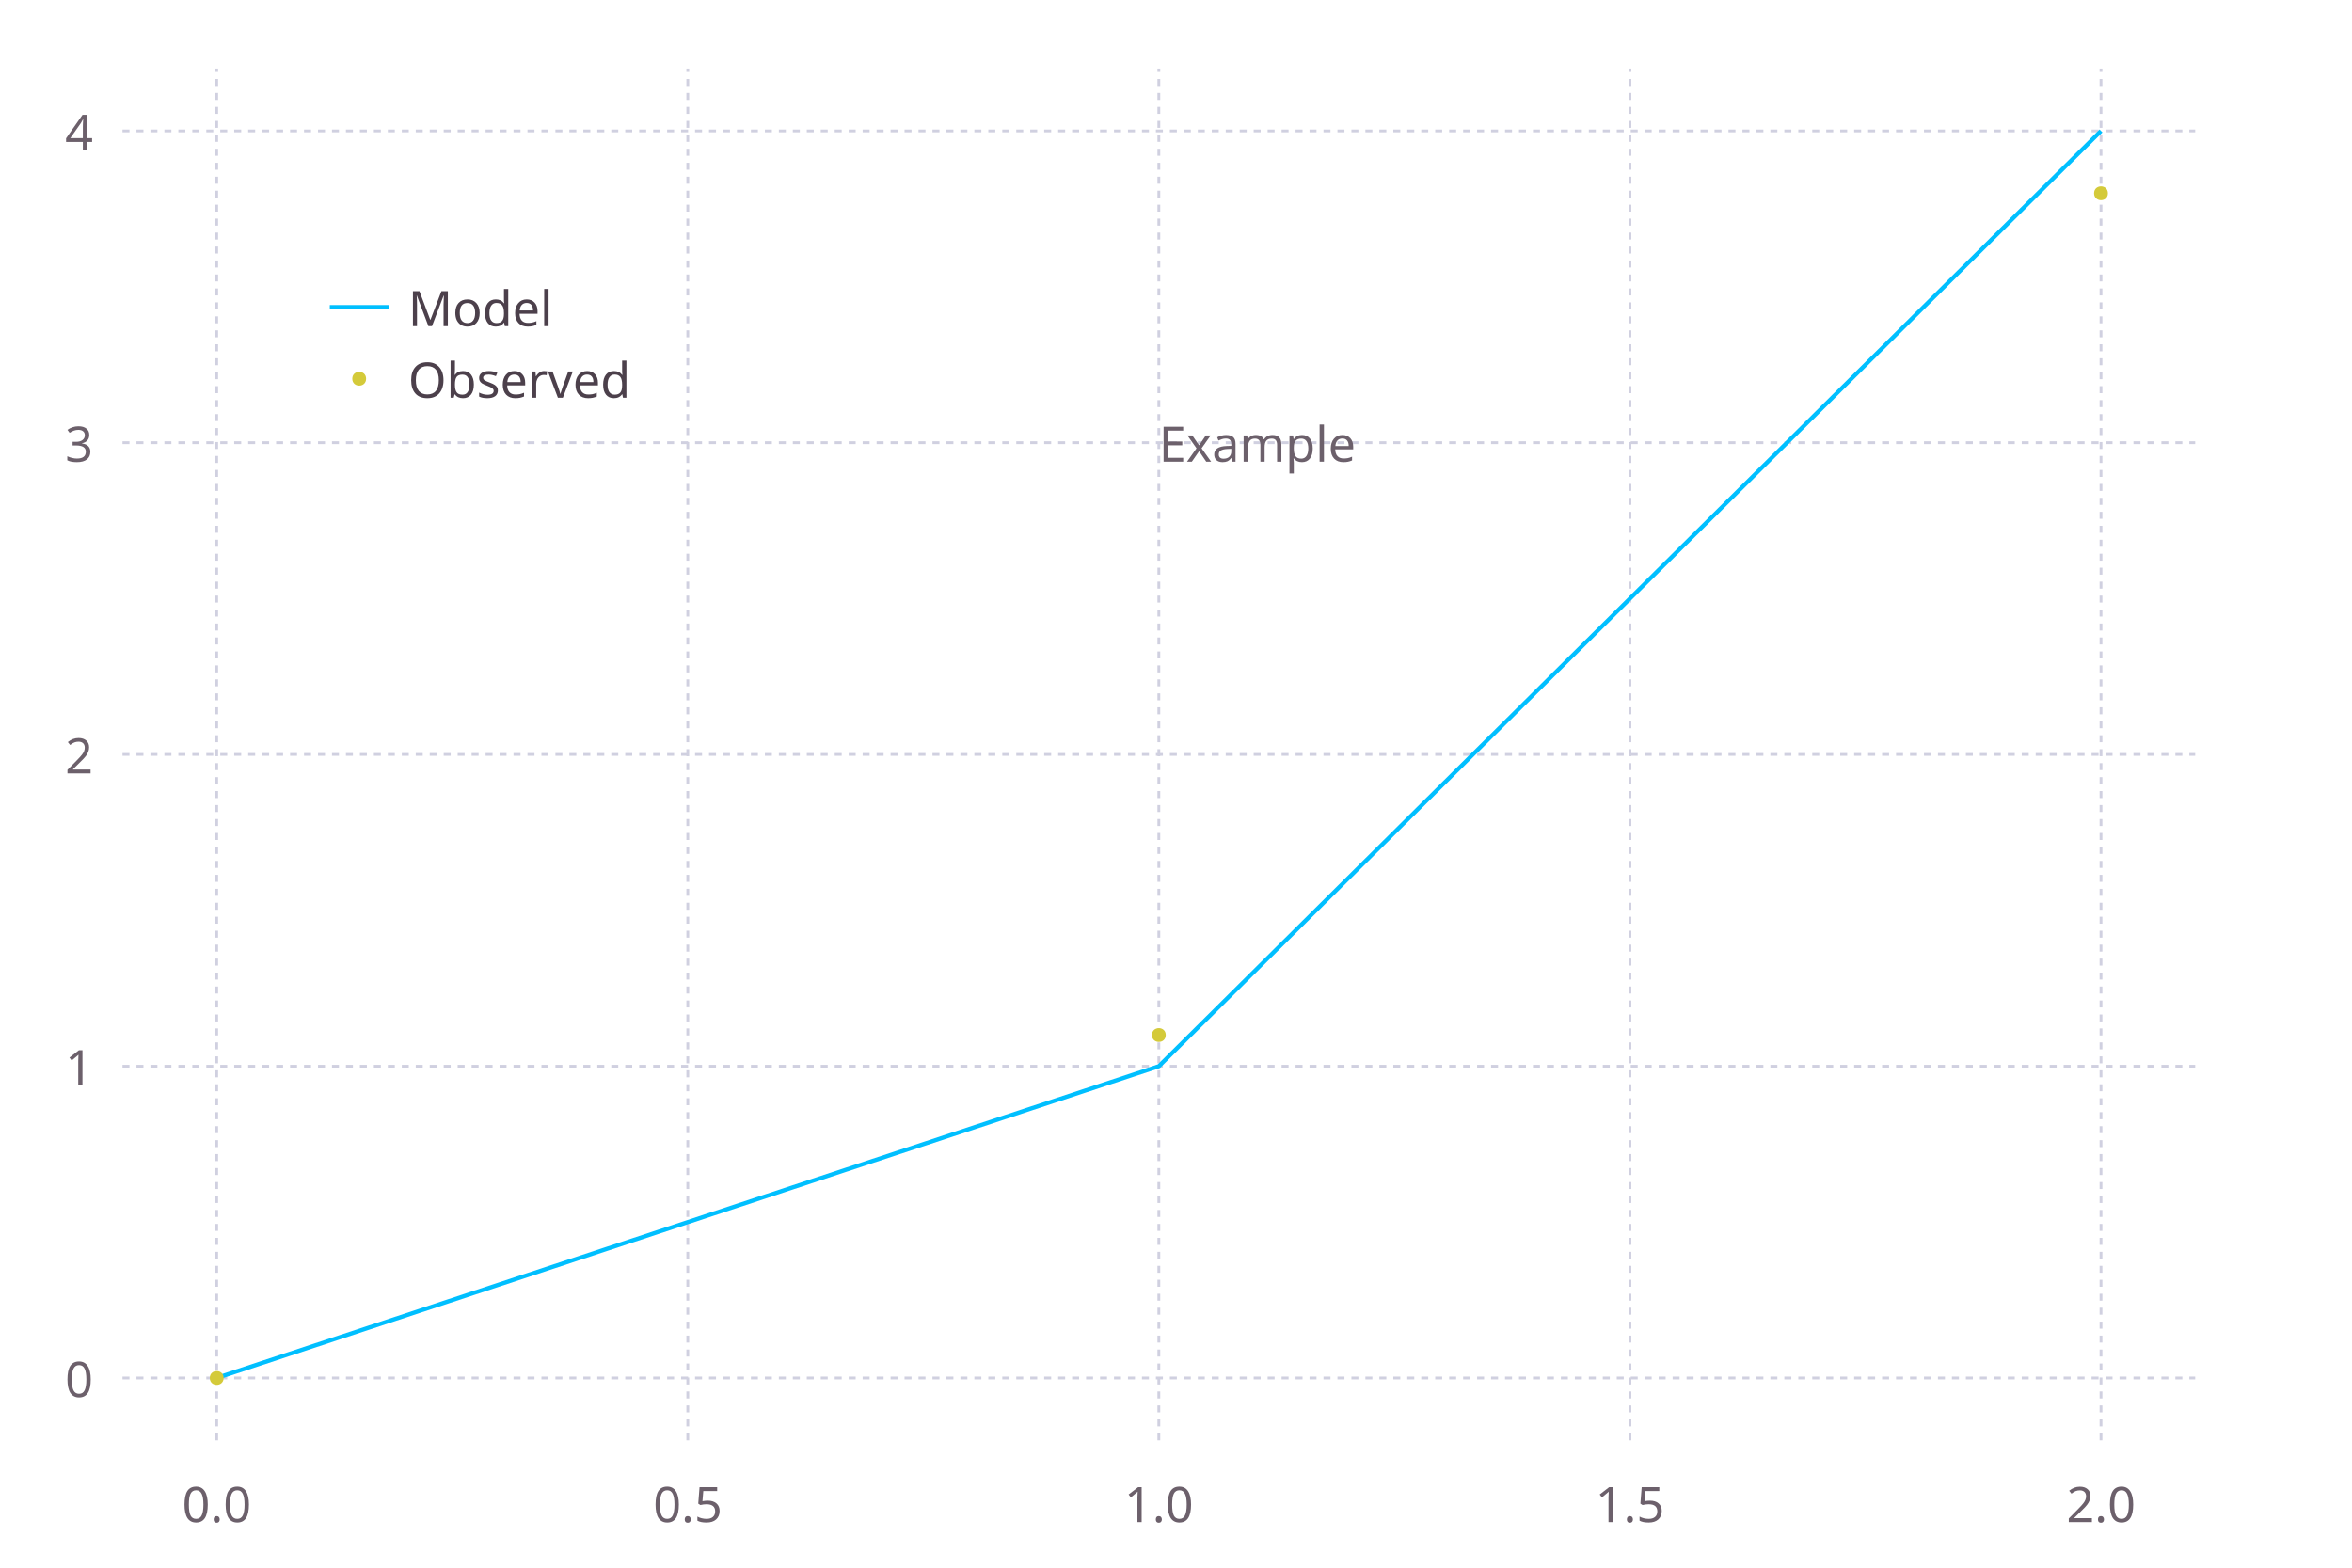
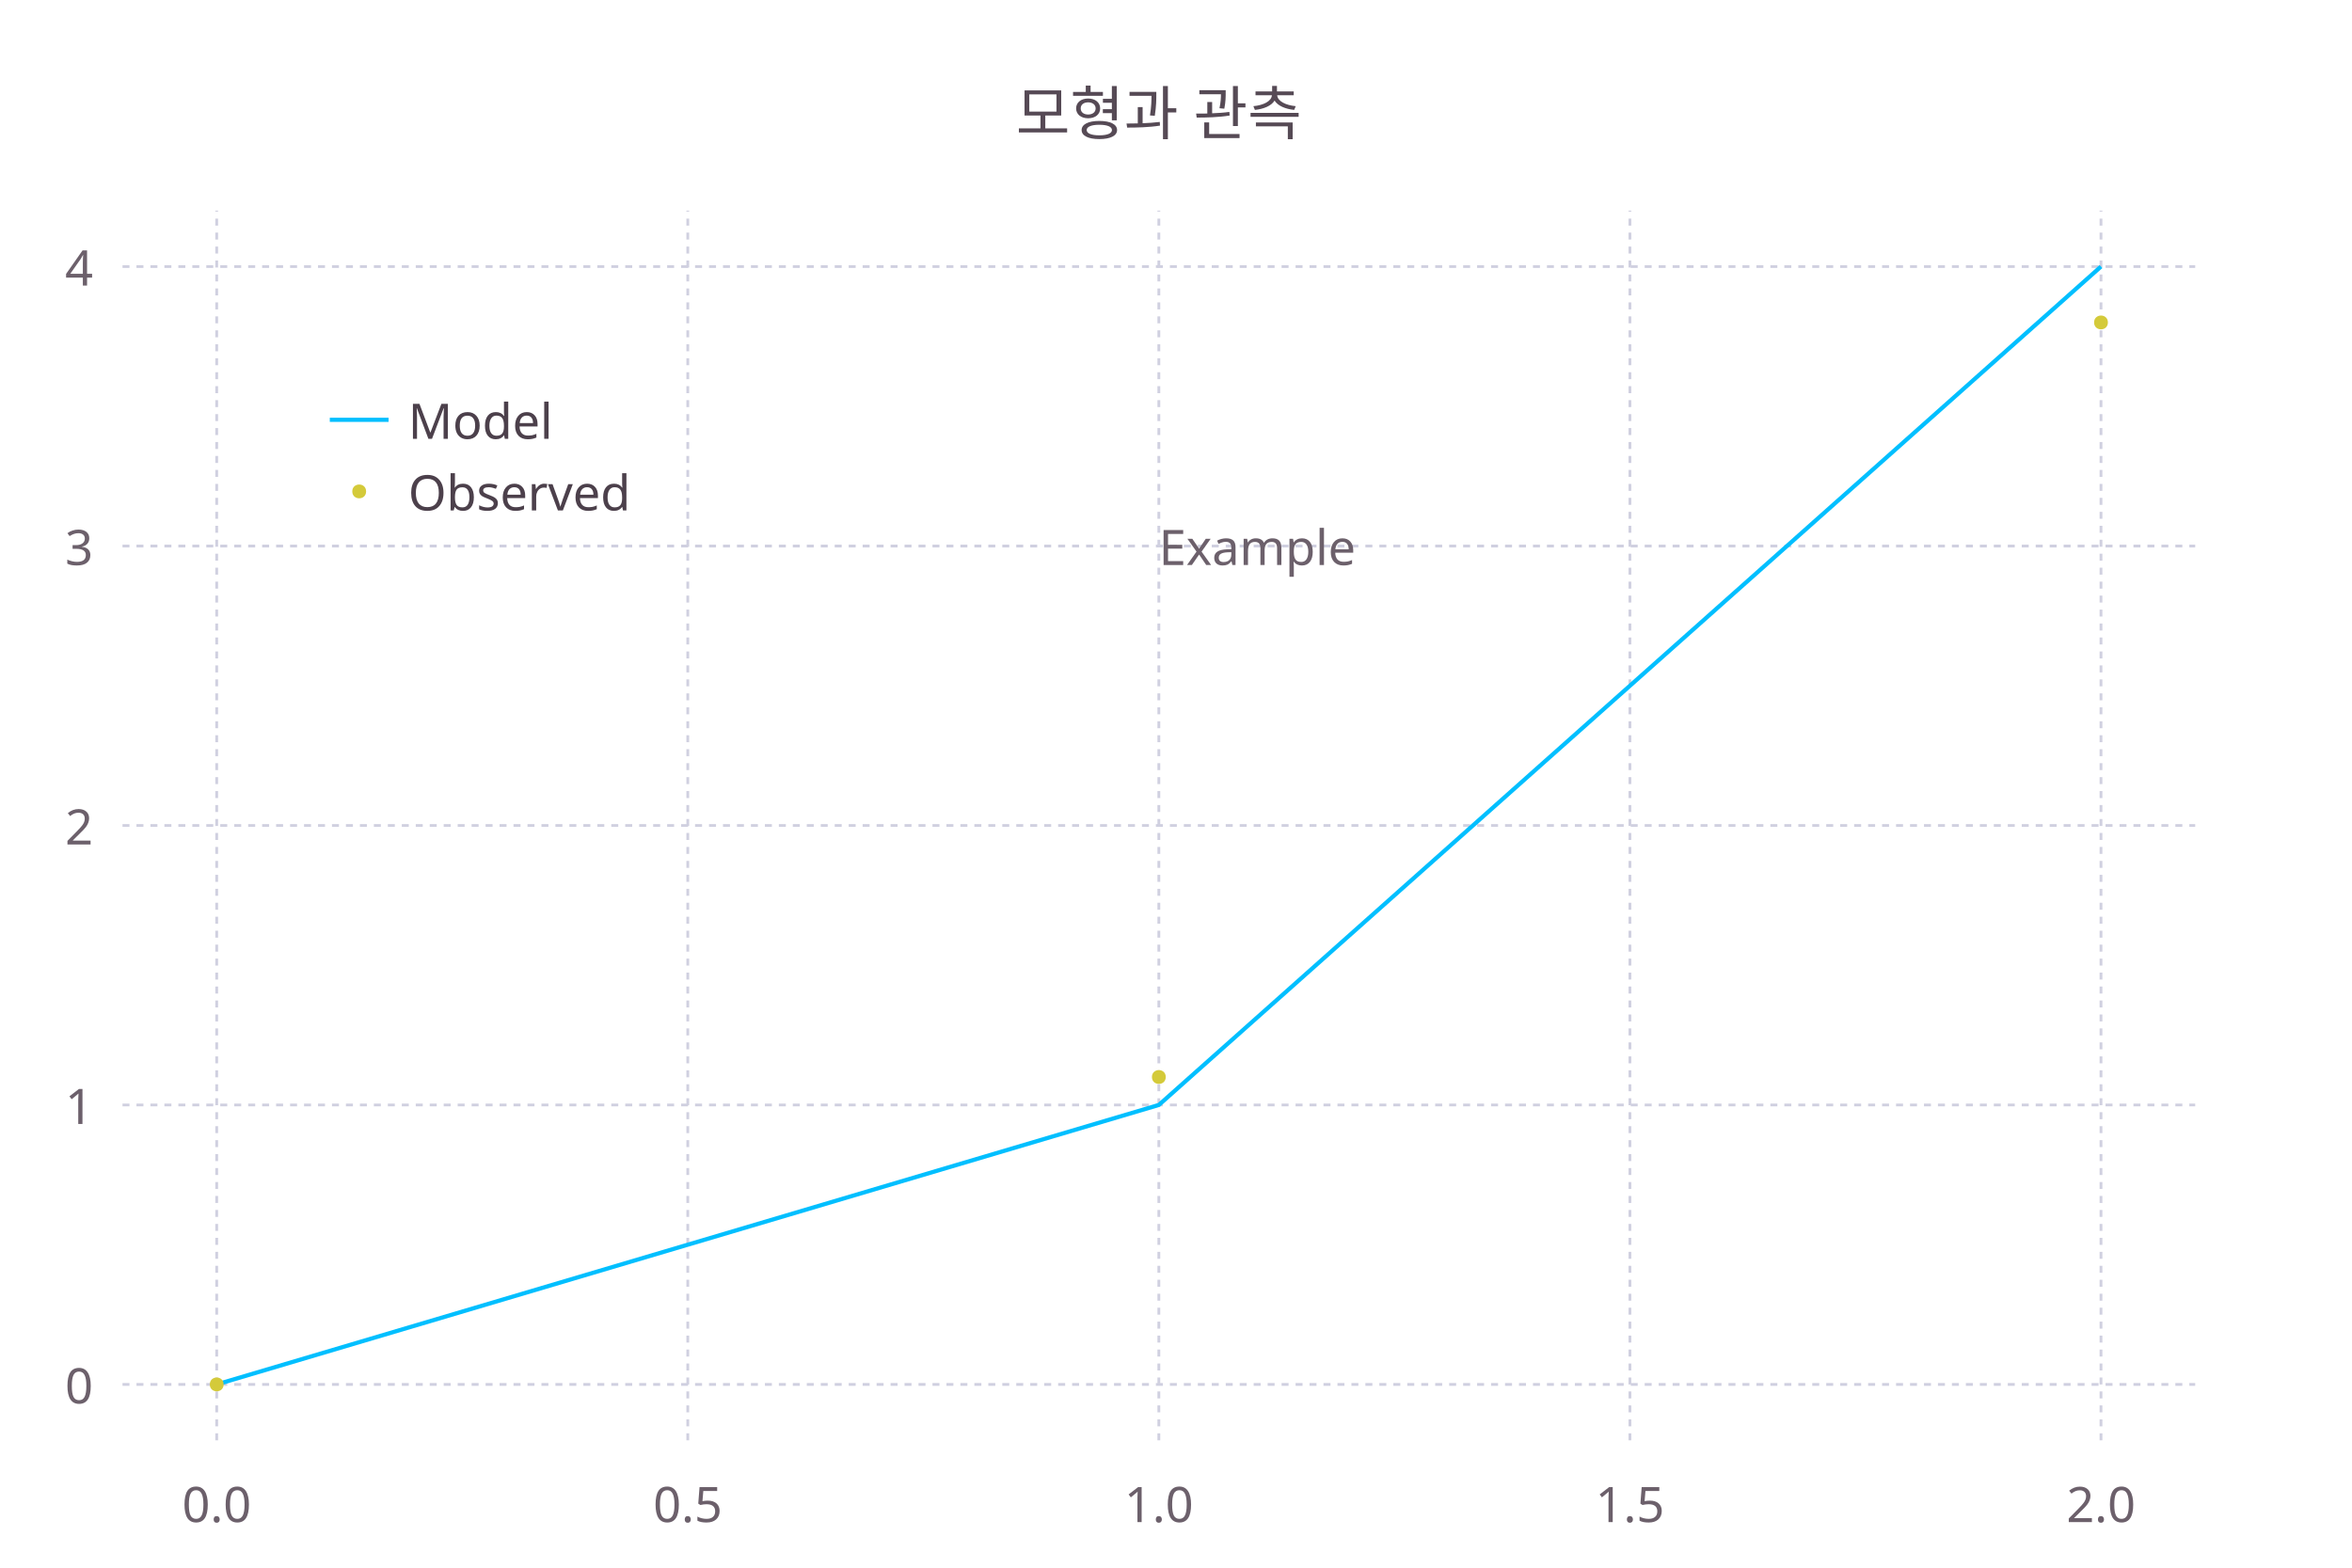
<svg xmlns="http://www.w3.org/2000/svg" xmlns:xlink="http://www.w3.org/1999/xlink" width="480" height="320" viewBox="0 0 480 320">
  <defs>
    <g>
-       <g id="glyph-0-0-ec3a4f4d">
+       <g id="glyph-0-0-c5d36ac5">
        <path d="M 5.234 -3.578 C 5.234 -2.336 5.035 -1.414 4.641 -0.812 C 4.242 -0.207 3.648 0.094 2.859 0.094 C 2.078 0.094 1.484 -0.211 1.078 -0.828 C 0.68 -1.453 0.484 -2.367 0.484 -3.578 C 0.484 -4.816 0.676 -5.738 1.062 -6.344 C 1.445 -6.945 2.047 -7.25 2.859 -7.25 C 3.629 -7.25 4.219 -6.938 4.625 -6.312 C 5.031 -5.688 5.234 -4.773 5.234 -3.578 Z M 1.375 -3.578 C 1.375 -2.547 1.488 -1.801 1.719 -1.344 C 1.957 -0.883 2.336 -0.656 2.859 -0.656 C 3.379 -0.656 3.754 -0.891 3.984 -1.359 C 4.223 -1.828 4.344 -2.566 4.344 -3.578 C 4.344 -4.578 4.223 -5.312 3.984 -5.781 C 3.754 -6.258 3.379 -6.5 2.859 -6.5 C 2.336 -6.5 1.957 -6.266 1.719 -5.797 C 1.488 -5.336 1.375 -4.598 1.375 -3.578 Z M 1.375 -3.578 " />
      </g>
-       <g id="glyph-0-1-ec3a4f4d">
+       <g id="glyph-0-1-c5d36ac5">
        <path d="M 0.719 -0.547 C 0.719 -0.754 0.77 -0.914 0.875 -1.031 C 0.977 -1.156 1.129 -1.219 1.328 -1.219 C 1.523 -1.219 1.676 -1.156 1.781 -1.031 C 1.895 -0.914 1.953 -0.754 1.953 -0.547 C 1.953 -0.328 1.895 -0.156 1.781 -0.031 C 1.676 0.082 1.523 0.141 1.328 0.141 C 1.141 0.141 0.988 0.082 0.875 -0.031 C 0.77 -0.156 0.719 -0.328 0.719 -0.547 Z M 0.719 -0.547 " />
      </g>
-       <g id="glyph-0-2-ec3a4f4d">
+       <g id="glyph-0-2-c5d36ac5">
        <path d="M 2.75 -4.375 C 3.5 -4.375 4.086 -4.188 4.516 -3.812 C 4.941 -3.438 5.156 -2.926 5.156 -2.281 C 5.156 -1.539 4.914 -0.957 4.438 -0.531 C 3.969 -0.113 3.316 0.094 2.484 0.094 C 1.68 0.094 1.062 -0.031 0.625 -0.281 L 0.625 -1.125 C 0.863 -0.977 1.148 -0.863 1.484 -0.781 C 1.828 -0.695 2.16 -0.656 2.484 -0.656 C 3.047 -0.656 3.477 -0.785 3.781 -1.047 C 4.094 -1.316 4.25 -1.695 4.25 -2.188 C 4.25 -3.156 3.656 -3.641 2.469 -3.641 C 2.082 -3.641 1.672 -3.586 1.234 -3.484 L 0.797 -3.766 L 1.062 -7.141 L 4.656 -7.141 L 4.656 -6.344 L 1.828 -6.344 L 1.656 -4.266 C 2.031 -4.336 2.395 -4.375 2.75 -4.375 Z M 2.75 -4.375 " />
      </g>
-       <g id="glyph-0-3-ec3a4f4d">
+       <g id="glyph-0-3-c5d36ac5">
        <path d="M 3.547 0 L 2.688 0 L 2.688 -4.984 C 2.688 -5.43 2.703 -5.844 2.734 -6.219 C 2.641 -6.125 2.539 -6.035 2.438 -5.953 C 2.102 -5.672 1.738 -5.367 1.344 -5.047 L 0.891 -5.641 L 2.828 -7.141 L 3.547 -7.141 Z M 3.547 0 " />
      </g>
-       <g id="glyph-0-4-ec3a4f4d">
+       <g id="glyph-0-4-c5d36ac5">
        <path d="M 5.203 0 L 0.484 0 L 0.484 -0.734 L 2.344 -2.625 C 2.906 -3.195 3.273 -3.602 3.453 -3.844 C 3.641 -4.082 3.781 -4.316 3.875 -4.547 C 3.969 -4.773 4.016 -5.02 4.016 -5.281 C 4.016 -5.664 3.898 -5.961 3.672 -6.172 C 3.441 -6.379 3.133 -6.484 2.75 -6.484 C 2.457 -6.484 2.18 -6.438 1.922 -6.344 C 1.66 -6.25 1.363 -6.07 1.031 -5.812 L 0.562 -6.406 C 1.227 -6.957 1.957 -7.234 2.75 -7.234 C 3.414 -7.234 3.941 -7.062 4.328 -6.719 C 4.711 -6.383 4.906 -5.926 4.906 -5.344 C 4.906 -5.031 4.848 -4.727 4.734 -4.438 C 4.629 -4.145 4.461 -3.848 4.234 -3.547 C 4.004 -3.242 3.617 -2.832 3.078 -2.312 L 1.594 -0.844 L 1.594 -0.797 L 5.203 -0.797 Z M 5.203 0 " />
      </g>
-       <g id="glyph-0-5-ec3a4f4d">
+       <g id="glyph-0-5-c5d36ac5">
        <path d="M 4.938 -5.469 C 4.938 -5.008 4.805 -4.633 4.547 -4.344 C 4.297 -4.051 3.93 -3.859 3.453 -3.766 L 3.453 -3.719 C 4.023 -3.645 4.453 -3.461 4.734 -3.172 C 5.016 -2.879 5.156 -2.5 5.156 -2.031 C 5.156 -1.352 4.914 -0.828 4.438 -0.453 C 3.969 -0.086 3.289 0.094 2.406 0.094 C 2.031 0.094 1.68 0.066 1.359 0.016 C 1.047 -0.035 0.742 -0.133 0.453 -0.281 L 0.453 -1.109 C 0.754 -0.961 1.078 -0.848 1.422 -0.766 C 1.766 -0.68 2.098 -0.641 2.422 -0.641 C 3.629 -0.641 4.234 -1.109 4.234 -2.047 C 4.234 -2.891 3.566 -3.312 2.234 -3.312 L 1.531 -3.312 L 1.531 -4.062 L 2.234 -4.062 C 2.797 -4.062 3.234 -4.18 3.547 -4.422 C 3.867 -4.66 4.031 -4.988 4.031 -5.406 C 4.031 -5.75 3.914 -6.016 3.688 -6.203 C 3.457 -6.398 3.141 -6.5 2.734 -6.5 C 2.41 -6.5 2.113 -6.453 1.844 -6.359 C 1.582 -6.273 1.273 -6.125 0.922 -5.906 L 0.484 -6.5 C 0.773 -6.727 1.113 -6.906 1.5 -7.031 C 1.883 -7.164 2.289 -7.234 2.719 -7.234 C 3.414 -7.234 3.957 -7.078 4.344 -6.766 C 4.738 -6.453 4.938 -6.02 4.938 -5.469 Z M 4.938 -5.469 " />
      </g>
-       <g id="glyph-0-6-ec3a4f4d">
+       <g id="glyph-0-6-c5d36ac5">
        <path d="M 5.516 -1.625 L 4.484 -1.625 L 4.484 0 L 3.625 0 L 3.625 -1.625 L 0.203 -1.625 L 0.203 -2.375 L 3.562 -7.172 L 4.484 -7.172 L 4.484 -2.406 L 5.516 -2.406 Z M 3.625 -2.406 L 3.625 -4.656 C 3.625 -5.102 3.645 -5.629 3.688 -6.234 L 3.641 -6.234 C 3.598 -6.148 3.531 -6.023 3.438 -5.859 C 3.352 -5.691 3.273 -5.555 3.203 -5.453 L 1.062 -2.406 Z M 3.625 -2.406 " />
      </g>
-       <g id="glyph-0-7-ec3a4f4d">
+       <g id="glyph-0-7-c5d36ac5">
        <path d="M 4.125 0 L 1.766 -6.266 L 1.734 -6.266 C 1.773 -5.742 1.797 -5.098 1.797 -4.328 L 1.797 0 L 0.969 0 L 0.969 -7.141 L 2.297 -7.141 L 4.5 -1.297 L 4.547 -1.297 L 6.781 -7.141 L 8.094 -7.141 L 8.094 0 L 7.219 0 L 7.219 -4.391 C 7.219 -4.879 7.238 -5.5 7.281 -6.25 L 7.234 -6.25 L 4.859 0 Z M 4.125 0 " />
      </g>
-       <g id="glyph-0-8-ec3a4f4d">
+       <g id="glyph-0-8-c5d36ac5">
        <path d="M 5.516 -2.688 C 5.516 -1.812 5.289 -1.129 4.844 -0.641 C 4.406 -0.148 3.797 0.094 3.016 0.094 C 2.523 0.094 2.094 -0.016 1.719 -0.234 C 1.344 -0.461 1.051 -0.785 0.844 -1.203 C 0.645 -1.629 0.547 -2.125 0.547 -2.688 C 0.547 -3.562 0.766 -4.238 1.203 -4.719 C 1.641 -5.207 2.254 -5.453 3.047 -5.453 C 3.797 -5.453 4.395 -5.203 4.844 -4.703 C 5.289 -4.211 5.516 -3.539 5.516 -2.688 Z M 1.453 -2.688 C 1.453 -2.02 1.582 -1.508 1.844 -1.156 C 2.113 -0.801 2.508 -0.625 3.031 -0.625 C 3.539 -0.625 3.926 -0.801 4.188 -1.156 C 4.457 -1.508 4.594 -2.02 4.594 -2.688 C 4.594 -3.363 4.457 -3.867 4.188 -4.203 C 3.926 -4.547 3.535 -4.719 3.016 -4.719 C 1.973 -4.719 1.453 -4.039 1.453 -2.688 Z M 1.453 -2.688 " />
      </g>
-       <g id="glyph-0-9-ec3a4f4d">
+       <g id="glyph-0-9-c5d36ac5">
        <path d="M 2.75 0.094 C 2.051 0.094 1.508 -0.145 1.125 -0.625 C 0.738 -1.102 0.547 -1.785 0.547 -2.672 C 0.547 -3.547 0.738 -4.227 1.125 -4.719 C 1.508 -5.207 2.055 -5.453 2.766 -5.453 C 3.484 -5.453 4.035 -5.191 4.422 -4.672 L 4.484 -4.672 C 4.473 -4.734 4.457 -4.863 4.438 -5.062 C 4.426 -5.258 4.422 -5.391 4.422 -5.453 L 4.422 -7.594 L 5.297 -7.594 L 5.297 0 L 4.594 0 L 4.453 -0.719 L 4.422 -0.719 C 4.047 -0.176 3.488 0.094 2.75 0.094 Z M 2.891 -0.625 C 3.422 -0.625 3.805 -0.77 4.047 -1.062 C 4.297 -1.352 4.422 -1.832 4.422 -2.5 L 4.422 -2.656 C 4.422 -3.406 4.297 -3.938 4.047 -4.25 C 3.805 -4.57 3.414 -4.734 2.875 -4.734 C 2.426 -4.734 2.078 -4.551 1.828 -4.188 C 1.578 -3.832 1.453 -3.32 1.453 -2.656 C 1.453 -1.988 1.578 -1.484 1.828 -1.141 C 2.078 -0.797 2.43 -0.625 2.891 -0.625 Z M 2.891 -0.625 " />
      </g>
-       <g id="glyph-0-10-ec3a4f4d">
+       <g id="glyph-0-10-c5d36ac5">
        <path d="M 3.125 0.094 C 2.32 0.094 1.691 -0.145 1.234 -0.625 C 0.773 -1.113 0.547 -1.785 0.547 -2.641 C 0.547 -3.504 0.758 -4.188 1.188 -4.688 C 1.613 -5.195 2.191 -5.453 2.922 -5.453 C 3.598 -5.453 4.133 -5.234 4.531 -4.797 C 4.926 -4.367 5.125 -3.785 5.125 -3.047 L 5.125 -2.516 L 1.453 -2.516 C 1.473 -1.898 1.629 -1.438 1.922 -1.125 C 2.211 -0.812 2.629 -0.656 3.172 -0.656 C 3.453 -0.656 3.723 -0.676 3.984 -0.719 C 4.242 -0.77 4.547 -0.867 4.891 -1.016 L 4.891 -0.25 C 4.586 -0.125 4.305 -0.035 4.047 0.016 C 3.785 0.066 3.477 0.094 3.125 0.094 Z M 2.906 -4.734 C 2.488 -4.734 2.156 -4.598 1.906 -4.328 C 1.664 -4.066 1.523 -3.691 1.484 -3.203 L 4.203 -3.203 C 4.203 -3.703 4.086 -4.082 3.859 -4.344 C 3.641 -4.602 3.32 -4.734 2.906 -4.734 Z M 2.906 -4.734 " />
      </g>
-       <g id="glyph-0-11-ec3a4f4d">
+       <g id="glyph-0-11-c5d36ac5">
        <path d="M 1.734 0 L 0.844 0 L 0.844 -7.594 L 1.734 -7.594 Z M 1.734 0 " />
      </g>
-       <g id="glyph-0-12-ec3a4f4d">
+       <g id="glyph-0-12-c5d36ac5">
        <path d="M 7.203 -3.578 C 7.203 -2.43 6.91 -1.531 6.328 -0.875 C 5.754 -0.227 4.945 0.094 3.906 0.094 C 2.852 0.094 2.039 -0.223 1.469 -0.859 C 0.895 -1.504 0.609 -2.414 0.609 -3.594 C 0.609 -4.75 0.895 -5.645 1.469 -6.281 C 2.039 -6.926 2.859 -7.25 3.922 -7.25 C 4.953 -7.25 5.754 -6.922 6.328 -6.266 C 6.91 -5.617 7.203 -4.723 7.203 -3.578 Z M 1.562 -3.578 C 1.562 -2.629 1.758 -1.906 2.156 -1.406 C 2.562 -0.914 3.145 -0.672 3.906 -0.672 C 4.676 -0.672 5.258 -0.914 5.656 -1.406 C 6.051 -1.895 6.25 -2.617 6.25 -3.578 C 6.25 -4.535 6.051 -5.254 5.656 -5.734 C 5.258 -6.211 4.68 -6.453 3.922 -6.453 C 3.148 -6.453 2.562 -6.207 2.156 -5.719 C 1.758 -5.227 1.562 -4.516 1.562 -3.578 Z M 1.562 -3.578 " />
      </g>
-       <g id="glyph-0-13-ec3a4f4d">
+       <g id="glyph-0-13-c5d36ac5">
        <path d="M 3.391 -5.453 C 4.098 -5.453 4.641 -5.207 5.016 -4.719 C 5.398 -4.227 5.594 -3.551 5.594 -2.688 C 5.594 -1.801 5.395 -1.113 5 -0.625 C 4.613 -0.145 4.078 0.094 3.391 0.094 C 3.023 0.094 2.703 0.031 2.422 -0.094 C 2.141 -0.227 1.91 -0.422 1.734 -0.672 L 1.656 -0.672 C 1.562 -0.285 1.504 -0.062 1.484 0 L 0.844 0 L 0.844 -7.594 L 1.734 -7.594 L 1.734 -5.75 C 1.734 -5.383 1.719 -5.02 1.688 -4.656 L 1.734 -4.656 C 2.086 -5.188 2.641 -5.453 3.391 -5.453 Z M 3.25 -4.719 C 2.707 -4.719 2.316 -4.562 2.078 -4.25 C 1.848 -3.945 1.734 -3.43 1.734 -2.703 L 1.734 -2.672 C 1.734 -1.941 1.852 -1.414 2.094 -1.094 C 2.332 -0.781 2.723 -0.625 3.266 -0.625 C 3.742 -0.625 4.098 -0.801 4.328 -1.156 C 4.566 -1.508 4.688 -2.02 4.688 -2.688 C 4.688 -3.363 4.566 -3.867 4.328 -4.203 C 4.098 -4.547 3.738 -4.719 3.25 -4.719 Z M 3.25 -4.719 " />
      </g>
-       <g id="glyph-0-14-ec3a4f4d">
+       <g id="glyph-0-14-c5d36ac5">
        <path d="M 4.344 -1.484 C 4.344 -0.984 4.156 -0.594 3.781 -0.312 C 3.406 -0.039 2.879 0.094 2.203 0.094 C 1.492 0.094 0.93 -0.016 0.516 -0.234 L 0.516 -1.047 C 1.109 -0.754 1.676 -0.609 2.219 -0.609 C 2.664 -0.609 2.988 -0.68 3.188 -0.828 C 3.383 -0.973 3.484 -1.164 3.484 -1.406 C 3.484 -1.613 3.383 -1.789 3.188 -1.938 C 3 -2.082 2.66 -2.25 2.172 -2.438 C 1.66 -2.633 1.301 -2.801 1.094 -2.938 C 0.895 -3.082 0.75 -3.238 0.656 -3.406 C 0.562 -3.582 0.516 -3.789 0.516 -4.031 C 0.516 -4.477 0.691 -4.828 1.047 -5.078 C 1.398 -5.328 1.891 -5.453 2.516 -5.453 C 3.129 -5.453 3.703 -5.332 4.234 -5.094 L 3.938 -4.406 C 3.383 -4.625 2.895 -4.734 2.469 -4.734 C 2.102 -4.734 1.82 -4.676 1.625 -4.562 C 1.438 -4.445 1.344 -4.289 1.344 -4.094 C 1.344 -3.895 1.426 -3.727 1.594 -3.594 C 1.758 -3.469 2.141 -3.297 2.734 -3.078 C 3.18 -2.91 3.508 -2.754 3.719 -2.609 C 3.926 -2.461 4.082 -2.301 4.188 -2.125 C 4.289 -1.945 4.344 -1.734 4.344 -1.484 Z M 4.344 -1.484 " />
      </g>
-       <g id="glyph-0-15-ec3a4f4d">
+       <g id="glyph-0-15-c5d36ac5">
        <path d="M 3.344 -5.453 C 3.582 -5.453 3.797 -5.438 3.984 -5.406 L 3.875 -4.594 C 3.676 -4.633 3.484 -4.656 3.297 -4.656 C 3.004 -4.656 2.738 -4.578 2.5 -4.422 C 2.258 -4.266 2.07 -4.047 1.938 -3.766 C 1.801 -3.492 1.734 -3.191 1.734 -2.859 L 1.734 0 L 0.844 0 L 0.844 -5.359 L 1.578 -5.359 L 1.672 -4.375 L 1.703 -4.375 C 1.91 -4.727 2.156 -4.992 2.438 -5.172 C 2.719 -5.359 3.02 -5.453 3.344 -5.453 Z M 3.344 -5.453 " />
      </g>
-       <g id="glyph-0-16-ec3a4f4d">
+       <g id="glyph-0-16-c5d36ac5">
        <path d="M 2.031 0 L 0 -5.359 L 0.938 -5.359 L 2.078 -2.203 C 2.305 -1.566 2.453 -1.094 2.516 -0.781 L 2.547 -0.781 C 2.555 -0.82 2.566 -0.867 2.578 -0.922 C 2.598 -0.973 2.617 -1.031 2.641 -1.094 C 2.66 -1.164 2.781 -1.535 3 -2.203 L 4.141 -5.359 L 5.078 -5.359 L 3.047 0 Z M 2.031 0 " />
      </g>
-       <g id="glyph-1-0-ec3a4f4d">
+       <g id="glyph-1-0-c5d36ac5">
+         <path d="M 8.266 -8.219 L 8.266 -4.703 L 2.719 -4.703 L 2.719 -8.219 Z M 1.75 -9.031 L 1.75 -3.906 L 5 -3.906 L 5 -1.281 L 0.594 -1.281 L 0.594 -0.453 L 10.438 -0.453 L 10.438 -1.281 L 5.984 -1.281 L 5.984 -3.906 L 9.234 -3.906 L 9.234 -9.031 Z M 1.75 -9.031 " />
+       </g>
+       <g id="glyph-1-1-c5d36ac5">
+         <path d="M 3.688 -7.375 C 2.234 -7.375 1.234 -6.562 1.234 -5.359 C 1.234 -4.141 2.234 -3.344 3.688 -3.344 C 5.141 -3.344 6.141 -4.141 6.141 -5.359 C 6.141 -6.562 5.141 -7.375 3.688 -7.375 Z M 3.688 -6.594 C 4.594 -6.594 5.219 -6.109 5.219 -5.359 C 5.219 -4.594 4.594 -4.109 3.688 -4.109 C 2.766 -4.109 2.172 -4.594 2.172 -5.359 C 2.172 -6.109 2.766 -6.594 3.688 -6.594 Z M 5.969 -2.797 C 3.719 -2.797 2.359 -2.109 2.359 -0.938 C 2.359 0.234 3.719 0.906 5.969 0.906 C 8.219 0.906 9.594 0.234 9.594 -0.938 C 9.594 -2.109 8.219 -2.797 5.969 -2.797 Z M 5.969 -2.016 C 7.578 -2.016 8.547 -1.625 8.547 -0.938 C 8.547 -0.25 7.578 0.141 5.969 0.141 C 4.375 0.141 3.391 -0.25 3.391 -0.938 C 3.391 -1.625 4.375 -2.016 5.969 -2.016 Z M 8.531 -9.922 L 8.531 -7.312 L 6.703 -7.312 L 6.703 -6.5 L 8.531 -6.5 L 8.531 -5.203 L 6.688 -5.203 L 6.688 -4.391 L 8.531 -4.391 L 8.531 -2.922 L 9.531 -2.922 L 9.531 -9.922 Z M 3.203 -10.016 L 3.203 -8.719 L 0.609 -8.719 L 0.609 -7.922 L 6.703 -7.922 L 6.703 -8.719 L 4.188 -8.719 L 4.188 -10.016 Z M 3.203 -10.016 " />
+       </g>
+       <g id="glyph-1-2-c5d36ac5">
+         <path d="M 1.094 -8.734 L 1.094 -7.922 L 5.578 -7.922 C 5.578 -7.047 5.562 -5.734 5.266 -3.922 L 6.25 -3.844 C 6.562 -5.844 6.562 -7.266 6.562 -8.141 L 6.562 -8.734 Z M 0.609 -1.438 C 2.531 -1.438 5.062 -1.484 7.312 -1.844 L 7.266 -2.594 C 6.156 -2.453 4.938 -2.375 3.766 -2.328 L 3.766 -5.625 L 2.781 -5.625 L 2.781 -2.297 L 0.484 -2.266 Z M 7.922 -9.922 L 7.922 0.938 L 8.922 0.938 L 8.922 -4.531 L 10.641 -4.531 L 10.641 -5.391 L 8.922 -5.391 L 8.922 -9.922 Z M 7.922 -9.922 " />
+       </g>
+       <g id="glyph-1-3-c5d36ac5">
+         <path d="M 1.188 -9.078 L 1.188 -8.25 L 5.594 -8.25 C 5.594 -7.578 5.562 -6.656 5.297 -5.391 L 6.281 -5.297 C 6.562 -6.703 6.562 -7.797 6.562 -8.516 L 6.562 -9.078 Z M 0.641 -3.484 C 2.547 -3.484 5.141 -3.531 7.375 -3.906 L 7.312 -4.641 C 6.219 -4.484 4.984 -4.406 3.797 -4.359 L 3.797 -6.656 L 2.812 -6.656 L 2.812 -4.312 C 2 -4.297 1.219 -4.297 0.531 -4.297 Z M 8.047 -9.922 L 8.047 -1.75 L 9.047 -1.75 L 9.047 -5.562 L 10.594 -5.562 L 10.594 -6.391 L 9.047 -6.391 L 9.047 -9.922 Z M 2.188 -2.5 L 2.188 0.703 L 9.391 0.703 L 9.391 -0.125 L 3.188 -0.125 L 3.188 -2.5 Z M 2.188 -2.5 " />
+       </g>
+       <g id="glyph-1-4-c5d36ac5">
+         <path d="M 0.594 -4.438 L 0.594 -3.641 L 10.406 -3.641 L 10.406 -4.438 Z M 1.688 -2.484 L 1.688 -1.688 L 8.203 -1.688 L 8.203 0.938 L 9.188 0.938 L 9.188 -2.484 Z M 1.609 -8.828 L 1.609 -8.047 L 4.953 -8.047 C 4.875 -6.828 3.234 -6 1.172 -5.812 L 1.484 -5.047 C 3.281 -5.234 4.844 -5.875 5.5 -6.953 C 6.156 -5.875 7.719 -5.234 9.5 -5.047 L 9.812 -5.812 C 7.766 -6 6.125 -6.828 6.031 -8.047 L 9.406 -8.047 L 9.406 -8.828 L 5.984 -8.828 L 5.984 -9.953 L 5 -9.953 L 5 -8.828 Z M 1.609 -8.828 " />
+       </g>
+       <g id="glyph-2-0-c5d36ac5">
+ </g>
+       <g id="glyph-3-0-c5d36ac5">
        <path d="M 4.969 0 L 0.969 0 L 0.969 -7.141 L 4.969 -7.141 L 4.969 -6.344 L 1.875 -6.344 L 1.875 -4.125 L 4.781 -4.125 L 4.781 -3.344 L 1.875 -3.344 L 1.875 -0.797 L 4.969 -0.797 Z M 4.969 0 " />
      </g>
-       <g id="glyph-1-1-ec3a4f4d">
+       <g id="glyph-3-1-c5d36ac5">
        <path d="M 2.125 -2.734 L 0.266 -5.359 L 1.266 -5.359 L 2.656 -3.344 L 4.016 -5.359 L 5.016 -5.359 L 3.156 -2.734 L 5.109 0 L 4.109 0 L 2.656 -2.141 L 1.172 0 L 0.188 0 Z M 2.125 -2.734 " />
      </g>
-       <g id="glyph-1-2-ec3a4f4d">
+       <g id="glyph-3-2-c5d36ac5">
        <path d="M 4.156 0 L 3.984 -0.766 L 3.953 -0.766 C 3.68 -0.43 3.41 -0.203 3.141 -0.078 C 2.879 0.035 2.551 0.094 2.156 0.094 C 1.625 0.094 1.207 -0.039 0.906 -0.312 C 0.602 -0.594 0.453 -0.984 0.453 -1.484 C 0.453 -2.578 1.312 -3.148 3.031 -3.203 L 3.938 -3.234 L 3.938 -3.547 C 3.938 -3.953 3.848 -4.25 3.672 -4.438 C 3.492 -4.633 3.211 -4.734 2.828 -4.734 C 2.547 -4.734 2.281 -4.691 2.031 -4.609 C 1.781 -4.523 1.539 -4.43 1.312 -4.328 L 1.047 -4.984 C 1.316 -5.129 1.609 -5.242 1.922 -5.328 C 2.242 -5.41 2.562 -5.453 2.875 -5.453 C 3.531 -5.453 4.016 -5.305 4.328 -5.016 C 4.641 -4.734 4.797 -4.281 4.797 -3.656 L 4.797 0 Z M 2.344 -0.609 C 2.844 -0.609 3.234 -0.738 3.516 -1 C 3.797 -1.27 3.938 -1.648 3.938 -2.141 L 3.938 -2.625 L 3.141 -2.594 C 2.523 -2.562 2.078 -2.457 1.797 -2.281 C 1.516 -2.113 1.375 -1.848 1.375 -1.484 C 1.375 -1.203 1.457 -0.984 1.625 -0.828 C 1.801 -0.68 2.039 -0.609 2.344 -0.609 Z M 2.344 -0.609 " />
      </g>
-       <g id="glyph-1-3-ec3a4f4d">
+       <g id="glyph-3-3-c5d36ac5">
        <path d="M 7.672 0 L 7.672 -3.453 C 7.672 -4.297 7.305 -4.719 6.578 -4.719 C 6.078 -4.719 5.707 -4.57 5.469 -4.281 C 5.238 -4 5.125 -3.555 5.125 -2.953 L 5.125 0 L 4.266 0 L 4.266 -3.453 C 4.266 -3.879 4.172 -4.195 3.984 -4.406 C 3.805 -4.613 3.531 -4.719 3.156 -4.719 C 2.664 -4.719 2.305 -4.566 2.078 -4.266 C 1.848 -3.961 1.734 -3.469 1.734 -2.781 L 1.734 0 L 0.844 0 L 0.844 -5.359 L 1.562 -5.359 L 1.688 -4.625 L 1.734 -4.625 C 1.891 -4.883 2.102 -5.086 2.375 -5.234 C 2.656 -5.379 2.973 -5.453 3.328 -5.453 C 4.16 -5.453 4.707 -5.156 4.969 -4.562 L 5.016 -4.562 C 5.18 -4.844 5.41 -5.062 5.703 -5.219 C 6.004 -5.375 6.348 -5.453 6.734 -5.453 C 7.336 -5.453 7.789 -5.297 8.094 -4.984 C 8.395 -4.672 8.547 -4.172 8.547 -3.484 L 8.547 0 Z M 7.672 0 " />
      </g>
-       <g id="glyph-1-4-ec3a4f4d">
+       <g id="glyph-3-4-c5d36ac5">
        <path d="M 3.391 0.094 C 2.672 0.094 2.117 -0.16 1.734 -0.672 L 1.672 -0.672 L 1.688 -0.484 C 1.719 -0.223 1.734 0.004 1.734 0.203 L 1.734 2.406 L 0.844 2.406 L 0.844 -5.359 L 1.578 -5.359 L 1.688 -4.625 L 1.734 -4.625 C 1.941 -4.914 2.18 -5.125 2.453 -5.25 C 2.723 -5.383 3.039 -5.453 3.406 -5.453 C 4.094 -5.453 4.629 -5.211 5.016 -4.734 C 5.398 -4.254 5.594 -3.57 5.594 -2.688 C 5.594 -1.812 5.398 -1.129 5.016 -0.641 C 4.629 -0.148 4.086 0.094 3.391 0.094 Z M 3.25 -4.719 C 2.719 -4.719 2.332 -4.566 2.094 -4.266 C 1.852 -3.973 1.734 -3.504 1.734 -2.859 L 1.734 -2.688 C 1.734 -1.969 1.852 -1.441 2.094 -1.109 C 2.332 -0.785 2.723 -0.625 3.266 -0.625 C 3.711 -0.625 4.062 -0.805 4.312 -1.172 C 4.562 -1.535 4.688 -2.047 4.688 -2.703 C 4.688 -3.359 4.562 -3.859 4.312 -4.203 C 4.062 -4.547 3.707 -4.719 3.25 -4.719 Z M 3.25 -4.719 " />
      </g>
-       <g id="glyph-1-5-ec3a4f4d">
+       <g id="glyph-3-5-c5d36ac5">
        <path d="M 1.734 0 L 0.844 0 L 0.844 -7.594 L 1.734 -7.594 Z M 1.734 0 " />
      </g>
-       <g id="glyph-2-0-ec3a4f4d">
+       <g id="glyph-4-0-c5d36ac5">
        <path d="M 3.125 0.094 C 2.32 0.094 1.691 -0.145 1.234 -0.625 C 0.773 -1.113 0.547 -1.785 0.547 -2.641 C 0.547 -3.504 0.758 -4.188 1.188 -4.688 C 1.613 -5.195 2.191 -5.453 2.922 -5.453 C 3.598 -5.453 4.133 -5.234 4.531 -4.797 C 4.926 -4.367 5.125 -3.785 5.125 -3.047 L 5.125 -2.516 L 1.453 -2.516 C 1.473 -1.898 1.629 -1.438 1.922 -1.125 C 2.211 -0.812 2.629 -0.656 3.172 -0.656 C 3.453 -0.656 3.723 -0.676 3.984 -0.719 C 4.242 -0.77 4.547 -0.867 4.891 -1.016 L 4.891 -0.25 C 4.586 -0.125 4.305 -0.035 4.047 0.016 C 3.785 0.066 3.477 0.094 3.125 0.094 Z M 2.906 -4.734 C 2.488 -4.734 2.156 -4.598 1.906 -4.328 C 1.664 -4.066 1.523 -3.691 1.484 -3.203 L 4.203 -3.203 C 4.203 -3.703 4.086 -4.082 3.859 -4.344 C 3.641 -4.602 3.32 -4.734 2.906 -4.734 Z M 2.906 -4.734 " />
      </g>
    </g>
  </defs>
  <rect x="-48" y="-32" width="576" height="384" fill="rgb(100%, 100%, 100%)" fill-opacity="1" />
-   <path fill-rule="nonzero" fill="rgb(100%, 100%, 100%)" fill-opacity="1" d="M 25 294 L 448 294 L 448 14 L 25 14 Z M 25 294 " />
-   <path fill="none" stroke-width="0.57" stroke-linecap="butt" stroke-linejoin="miter" stroke="rgb(81.569%, 81.569%, 87.843%)" stroke-opacity="1" stroke-dasharray="1.425 1.425" stroke-miterlimit="1.155" d="M 44.227 294 L 44.227 14 " />
-   <path fill="none" stroke-width="0.57" stroke-linecap="butt" stroke-linejoin="miter" stroke="rgb(81.569%, 81.569%, 87.843%)" stroke-opacity="1" stroke-dasharray="1.425 1.425" stroke-miterlimit="1.155" d="M 140.363 294 L 140.363 14 " />
-   <path fill="none" stroke-width="0.57" stroke-linecap="butt" stroke-linejoin="miter" stroke="rgb(81.569%, 81.569%, 87.843%)" stroke-opacity="1" stroke-dasharray="1.425 1.425" stroke-miterlimit="1.155" d="M 236.5 294 L 236.5 14 " />
-   <path fill="none" stroke-width="0.57" stroke-linecap="butt" stroke-linejoin="miter" stroke="rgb(81.569%, 81.569%, 87.843%)" stroke-opacity="1" stroke-dasharray="1.425 1.425" stroke-miterlimit="1.155" d="M 332.637 294 L 332.637 14 " />
-   <path fill="none" stroke-width="0.57" stroke-linecap="butt" stroke-linejoin="miter" stroke="rgb(81.569%, 81.569%, 87.843%)" stroke-opacity="1" stroke-dasharray="1.425 1.425" stroke-miterlimit="1.155" d="M 428.773 294 L 428.773 14 " />
-   <path fill="none" stroke-width="0.57" stroke-linecap="butt" stroke-linejoin="miter" stroke="rgb(81.569%, 81.569%, 87.843%)" stroke-opacity="1" stroke-dasharray="1.425 1.425" stroke-miterlimit="1.155" d="M 25 281.273 L 448 281.273 " />
-   <path fill="none" stroke-width="0.57" stroke-linecap="butt" stroke-linejoin="miter" stroke="rgb(81.569%, 81.569%, 87.843%)" stroke-opacity="1" stroke-dasharray="1.425 1.425" stroke-miterlimit="1.155" d="M 25 217.637 L 448 217.637 " />
-   <path fill="none" stroke-width="0.57" stroke-linecap="butt" stroke-linejoin="miter" stroke="rgb(81.569%, 81.569%, 87.843%)" stroke-opacity="1" stroke-dasharray="1.425 1.425" stroke-miterlimit="1.155" d="M 25 154 L 448 154 " />
-   <path fill="none" stroke-width="0.57" stroke-linecap="butt" stroke-linejoin="miter" stroke="rgb(81.569%, 81.569%, 87.843%)" stroke-opacity="1" stroke-dasharray="1.425 1.425" stroke-miterlimit="1.155" d="M 25 90.363 L 448 90.363 " />
-   <path fill="none" stroke-width="0.57" stroke-linecap="butt" stroke-linejoin="miter" stroke="rgb(81.569%, 81.569%, 87.843%)" stroke-opacity="1" stroke-dasharray="1.425 1.425" stroke-miterlimit="1.155" d="M 25 26.727 L 448 26.727 " />
+   <path fill-rule="nonzero" fill="rgb(100%, 100%, 100%)" fill-opacity="1" d="M 25 294 L 448 294 L 448 43 L 25 43 Z M 25 294 " />
+   <path fill="none" stroke-width="0.57" stroke-linecap="butt" stroke-linejoin="miter" stroke="rgb(81.569%, 81.569%, 87.843%)" stroke-opacity="1" stroke-dasharray="1.425 1.425" stroke-miterlimit="1.155" d="M 44.227 294 L 44.227 43 " />
+   <path fill="none" stroke-width="0.57" stroke-linecap="butt" stroke-linejoin="miter" stroke="rgb(81.569%, 81.569%, 87.843%)" stroke-opacity="1" stroke-dasharray="1.425 1.425" stroke-miterlimit="1.155" d="M 140.363 294 L 140.363 43 " />
+   <path fill="none" stroke-width="0.57" stroke-linecap="butt" stroke-linejoin="miter" stroke="rgb(81.569%, 81.569%, 87.843%)" stroke-opacity="1" stroke-dasharray="1.425 1.425" stroke-miterlimit="1.155" d="M 236.5 294 L 236.5 43 " />
+   <path fill="none" stroke-width="0.57" stroke-linecap="butt" stroke-linejoin="miter" stroke="rgb(81.569%, 81.569%, 87.843%)" stroke-opacity="1" stroke-dasharray="1.425 1.425" stroke-miterlimit="1.155" d="M 332.637 294 L 332.637 43 " />
+   <path fill="none" stroke-width="0.57" stroke-linecap="butt" stroke-linejoin="miter" stroke="rgb(81.569%, 81.569%, 87.843%)" stroke-opacity="1" stroke-dasharray="1.425 1.425" stroke-miterlimit="1.155" d="M 428.773 294 L 428.773 43 " />
+   <path fill="none" stroke-width="0.57" stroke-linecap="butt" stroke-linejoin="miter" stroke="rgb(81.569%, 81.569%, 87.843%)" stroke-opacity="1" stroke-dasharray="1.425 1.425" stroke-miterlimit="1.155" d="M 25 282.59 L 448 282.59 " />
+   <path fill="none" stroke-width="0.57" stroke-linecap="butt" stroke-linejoin="miter" stroke="rgb(81.569%, 81.569%, 87.843%)" stroke-opacity="1" stroke-dasharray="1.425 1.425" stroke-miterlimit="1.155" d="M 25 225.547 L 448 225.547 " />
+   <path fill="none" stroke-width="0.57" stroke-linecap="butt" stroke-linejoin="miter" stroke="rgb(81.569%, 81.569%, 87.843%)" stroke-opacity="1" stroke-dasharray="1.425 1.425" stroke-miterlimit="1.155" d="M 25 168.5 L 448 168.5 " />
+   <path fill="none" stroke-width="0.57" stroke-linecap="butt" stroke-linejoin="miter" stroke="rgb(81.569%, 81.569%, 87.843%)" stroke-opacity="1" stroke-dasharray="1.425 1.425" stroke-miterlimit="1.155" d="M 25 111.453 L 448 111.453 " />
+   <path fill="none" stroke-width="0.57" stroke-linecap="butt" stroke-linejoin="miter" stroke="rgb(81.569%, 81.569%, 87.843%)" stroke-opacity="1" stroke-dasharray="1.425 1.425" stroke-miterlimit="1.155" d="M 25 54.41 L 448 54.41 " />
  <g fill="rgb(42.353%, 37.647%, 41.961%)" fill-opacity="1">
-     <use xlink:href="#glyph-0-0-ec3a4f4d" x="37.169" y="310.688" />
-     <use xlink:href="#glyph-0-1-ec3a4f4d" x="42.887" y="310.688" />
-     <use xlink:href="#glyph-0-0-ec3a4f4d" x="45.568" y="310.688" />
+     <use xlink:href="#glyph-0-0-c5d36ac5" x="37.169" y="310.688" />
+     <use xlink:href="#glyph-0-1-c5d36ac5" x="42.887" y="310.688" />
+     <use xlink:href="#glyph-0-0-c5d36ac5" x="45.568" y="310.688" />
  </g>
  <g fill="rgb(42.353%, 37.647%, 41.961%)" fill-opacity="1">
-     <use xlink:href="#glyph-0-0-ec3a4f4d" x="133.306" y="310.688" />
-     <use xlink:href="#glyph-0-1-ec3a4f4d" x="139.023" y="310.688" />
-     <use xlink:href="#glyph-0-2-ec3a4f4d" x="141.704" y="310.688" />
+     <use xlink:href="#glyph-0-0-c5d36ac5" x="133.306" y="310.688" />
+     <use xlink:href="#glyph-0-1-c5d36ac5" x="139.023" y="310.688" />
+     <use xlink:href="#glyph-0-2-c5d36ac5" x="141.704" y="310.688" />
  </g>
  <g fill="rgb(42.353%, 37.647%, 41.961%)" fill-opacity="1">
-     <use xlink:href="#glyph-0-3-ec3a4f4d" x="229.442" y="310.688" />
-     <use xlink:href="#glyph-0-1-ec3a4f4d" x="235.16" y="310.688" />
-     <use xlink:href="#glyph-0-0-ec3a4f4d" x="237.84" y="310.688" />
+     <use xlink:href="#glyph-0-3-c5d36ac5" x="229.442" y="310.688" />
+     <use xlink:href="#glyph-0-1-c5d36ac5" x="235.16" y="310.688" />
+     <use xlink:href="#glyph-0-0-c5d36ac5" x="237.84" y="310.688" />
  </g>
  <g fill="rgb(42.353%, 37.647%, 41.961%)" fill-opacity="1">
-     <use xlink:href="#glyph-0-3-ec3a4f4d" x="325.578" y="310.688" />
-     <use xlink:href="#glyph-0-1-ec3a4f4d" x="331.296" y="310.688" />
-     <use xlink:href="#glyph-0-2-ec3a4f4d" x="333.977" y="310.688" />
+     <use xlink:href="#glyph-0-3-c5d36ac5" x="325.578" y="310.688" />
+     <use xlink:href="#glyph-0-1-c5d36ac5" x="331.296" y="310.688" />
+     <use xlink:href="#glyph-0-2-c5d36ac5" x="333.977" y="310.688" />
  </g>
  <g fill="rgb(42.353%, 37.647%, 41.961%)" fill-opacity="1">
-     <use xlink:href="#glyph-0-4-ec3a4f4d" x="421.715" y="310.688" />
-     <use xlink:href="#glyph-0-1-ec3a4f4d" x="427.432" y="310.688" />
-     <use xlink:href="#glyph-0-0-ec3a4f4d" x="430.113" y="310.688" />
+     <use xlink:href="#glyph-0-4-c5d36ac5" x="421.715" y="310.688" />
+     <use xlink:href="#glyph-0-1-c5d36ac5" x="427.432" y="310.688" />
+     <use xlink:href="#glyph-0-0-c5d36ac5" x="430.113" y="310.688" />
  </g>
  <g fill="rgb(42.353%, 37.647%, 41.961%)" fill-opacity="1">
-     <use xlink:href="#glyph-0-0-ec3a4f4d" x="13.282" y="285.152" />
+     <use xlink:href="#glyph-0-0-c5d36ac5" x="13.282" y="286.47" />
  </g>
  <g fill="rgb(42.353%, 37.647%, 41.961%)" fill-opacity="1">
-     <use xlink:href="#glyph-0-3-ec3a4f4d" x="13.282" y="221.516" />
+     <use xlink:href="#glyph-0-3-c5d36ac5" x="13.282" y="229.425" />
  </g>
  <g fill="rgb(42.353%, 37.647%, 41.961%)" fill-opacity="1">
-     <use xlink:href="#glyph-0-4-ec3a4f4d" x="13.282" y="157.879" />
+     <use xlink:href="#glyph-0-4-c5d36ac5" x="13.282" y="172.379" />
  </g>
  <g fill="rgb(42.353%, 37.647%, 41.961%)" fill-opacity="1">
-     <use xlink:href="#glyph-0-5-ec3a4f4d" x="13.282" y="94.243" />
+     <use xlink:href="#glyph-0-5-c5d36ac5" x="13.282" y="115.334" />
  </g>
  <g fill="rgb(42.353%, 37.647%, 41.961%)" fill-opacity="1">
-     <use xlink:href="#glyph-0-6-ec3a4f4d" x="13.282" y="30.607" />
+     <use xlink:href="#glyph-0-6-c5d36ac5" x="13.282" y="58.288" />
  </g>
-   <path fill="none" stroke-width="0.85" stroke-linecap="butt" stroke-linejoin="miter" stroke="rgb(0%, 74.737%, 100%)" stroke-opacity="1" stroke-miterlimit="2" d="M 44.227 281.273 L 236.5 217.637 L 428.773 26.727 " />
-   <path fill-rule="nonzero" fill="rgb(83.093%, 79.347%, 22.566%)" fill-opacity="1" d="M 45.637 281.273 C 45.637 279.395 42.816 279.395 42.816 281.273 C 42.816 283.152 45.637 283.152 45.637 281.273 Z M 45.637 281.273 " />
-   <path fill-rule="nonzero" fill="rgb(83.093%, 79.347%, 22.566%)" fill-opacity="1" d="M 237.91 211.273 C 237.91 209.395 235.09 209.395 235.09 211.273 C 235.09 213.152 237.91 213.152 237.91 211.273 Z M 237.91 211.273 " />
-   <path fill-rule="nonzero" fill="rgb(83.093%, 79.347%, 22.566%)" fill-opacity="1" d="M 430.184 39.453 C 430.184 37.574 427.363 37.574 427.363 39.453 C 427.363 41.336 430.184 41.336 430.184 39.453 Z M 430.184 39.453 " />
+   <g fill="rgb(33.725%, 29.02%, 33.333%)" fill-opacity="1">
+     <use xlink:href="#glyph-1-0-c5d36ac5" x="207.341" y="27.484" />
+     <use xlink:href="#glyph-1-1-c5d36ac5" x="218.381" y="27.484" />
+     <use xlink:href="#glyph-1-2-c5d36ac5" x="229.421" y="27.484" />
+   </g>
+   <g fill="rgb(33.725%, 29.02%, 33.333%)" fill-opacity="1">
+     <use xlink:href="#glyph-2-0-c5d36ac5" x="240.461" y="27.484" />
+   </g>
+   <g fill="rgb(33.725%, 29.02%, 33.333%)" fill-opacity="1">
+     <use xlink:href="#glyph-1-3-c5d36ac5" x="243.579" y="27.484" />
+     <use xlink:href="#glyph-1-4-c5d36ac5" x="254.619" y="27.484" />
+   </g>
+   <path fill="none" stroke-width="0.85" stroke-linecap="butt" stroke-linejoin="miter" stroke="rgb(0%, 74.737%, 100%)" stroke-opacity="1" stroke-miterlimit="2" d="M 44.227 282.59 L 236.5 225.547 L 428.773 54.41 " />
+   <path fill-rule="nonzero" fill="rgb(83.093%, 79.347%, 22.566%)" fill-opacity="1" d="M 45.637 282.59 C 45.637 280.711 42.816 280.711 42.816 282.59 C 42.816 284.473 45.637 284.473 45.637 282.59 Z M 45.637 282.59 " />
+   <path fill-rule="nonzero" fill="rgb(83.093%, 79.347%, 22.566%)" fill-opacity="1" d="M 237.91 219.84 C 237.91 217.961 235.09 217.961 235.09 219.84 C 235.09 221.723 237.91 221.723 237.91 219.84 Z M 237.91 219.84 " />
+   <path fill-rule="nonzero" fill="rgb(83.093%, 79.347%, 22.566%)" fill-opacity="1" d="M 430.184 65.816 C 430.184 63.938 427.363 63.938 427.363 65.816 C 427.363 67.699 430.184 67.699 430.184 65.816 Z M 430.184 65.816 " />
  <g fill="rgb(42.353%, 37.647%, 41.961%)" fill-opacity="1">
-     <use xlink:href="#glyph-1-0-ec3a4f4d" x="236.5" y="94.243" />
-     <use xlink:href="#glyph-1-1-ec3a4f4d" x="242.061" y="94.243" />
-     <use xlink:href="#glyph-1-2-ec3a4f4d" x="247.35" y="94.243" />
-     <use xlink:href="#glyph-1-3-ec3a4f4d" x="252.96" y="94.243" />
-     <use xlink:href="#glyph-1-4-ec3a4f4d" x="262.311" y="94.243" />
-     <use xlink:href="#glyph-1-5-ec3a4f4d" x="268.463" y="94.243" />
+     <use xlink:href="#glyph-3-0-c5d36ac5" x="236.5" y="115.334" />
+     <use xlink:href="#glyph-3-1-c5d36ac5" x="242.061" y="115.334" />
+     <use xlink:href="#glyph-3-2-c5d36ac5" x="247.35" y="115.334" />
+     <use xlink:href="#glyph-3-3-c5d36ac5" x="252.96" y="115.334" />
+     <use xlink:href="#glyph-3-4-c5d36ac5" x="262.311" y="115.334" />
+     <use xlink:href="#glyph-3-5-c5d36ac5" x="268.463" y="115.334" />
  </g>
  <g fill="rgb(42.353%, 37.647%, 41.961%)" fill-opacity="1">
-     <use xlink:href="#glyph-2-0-ec3a4f4d" x="271.041" y="94.243" />
+     <use xlink:href="#glyph-4-0-c5d36ac5" x="271.041" y="115.334" />
  </g>
-   <path fill="none" stroke-width="0.85" stroke-linecap="butt" stroke-linejoin="miter" stroke="rgb(0%, 74.737%, 100%)" stroke-opacity="1" stroke-miterlimit="2" d="M 67.305 62.691 L 79.305 62.691 " />
-   <path fill-rule="nonzero" fill="rgb(83.093%, 79.347%, 22.566%)" fill-opacity="1" d="M 74.715 77.309 C 74.715 75.43 71.895 75.43 71.895 77.309 C 71.895 79.188 74.715 79.188 74.715 77.309 Z M 74.715 77.309 " />
+   <path fill="none" stroke-width="0.85" stroke-linecap="butt" stroke-linejoin="miter" stroke="rgb(0%, 74.737%, 100%)" stroke-opacity="1" stroke-miterlimit="2" d="M 67.305 85.691 L 79.305 85.691 " />
+   <path fill-rule="nonzero" fill="rgb(83.093%, 79.347%, 22.566%)" fill-opacity="1" d="M 74.715 100.309 C 74.715 98.43 71.895 98.43 71.895 100.309 C 71.895 102.188 74.715 102.188 74.715 100.309 Z M 74.715 100.309 " />
  <g fill="rgb(29.804%, 25.098%, 29.412%)" fill-opacity="1">
-     <use xlink:href="#glyph-0-7-ec3a4f4d" x="83.305" y="66.57" />
-     <use xlink:href="#glyph-0-8-ec3a4f4d" x="92.377" y="66.57" />
-     <use xlink:href="#glyph-0-9-ec3a4f4d" x="98.427" y="66.57" />
-     <use xlink:href="#glyph-0-10-ec3a4f4d" x="104.579" y="66.57" />
-     <use xlink:href="#glyph-0-11-ec3a4f4d" x="110.219" y="66.57" />
+     <use xlink:href="#glyph-0-7-c5d36ac5" x="83.305" y="89.57" />
+     <use xlink:href="#glyph-0-8-c5d36ac5" x="92.377" y="89.57" />
+     <use xlink:href="#glyph-0-9-c5d36ac5" x="98.427" y="89.57" />
+     <use xlink:href="#glyph-0-10-c5d36ac5" x="104.579" y="89.57" />
+     <use xlink:href="#glyph-0-11-c5d36ac5" x="110.219" y="89.57" />
  </g>
  <g fill="rgb(29.804%, 25.098%, 29.412%)" fill-opacity="1">
-     <use xlink:href="#glyph-0-12-ec3a4f4d" x="83.305" y="81.188" />
-     <use xlink:href="#glyph-0-13-ec3a4f4d" x="91.112" y="81.188" />
-     <use xlink:href="#glyph-0-14-ec3a4f4d" x="97.265" y="81.188" />
-     <use xlink:href="#glyph-0-10-ec3a4f4d" x="102.055" y="81.188" />
-     <use xlink:href="#glyph-0-15-ec3a4f4d" x="107.694" y="81.188" />
-     <use xlink:href="#glyph-0-16-ec3a4f4d" x="111.825" y="81.188" />
-     <use xlink:href="#glyph-0-10-ec3a4f4d" x="116.903" y="81.188" />
-     <use xlink:href="#glyph-0-9-ec3a4f4d" x="122.543" y="81.188" />
+     <use xlink:href="#glyph-0-12-c5d36ac5" x="83.305" y="104.188" />
+     <use xlink:href="#glyph-0-13-c5d36ac5" x="91.112" y="104.188" />
+     <use xlink:href="#glyph-0-14-c5d36ac5" x="97.265" y="104.188" />
+     <use xlink:href="#glyph-0-10-c5d36ac5" x="102.055" y="104.188" />
+     <use xlink:href="#glyph-0-15-c5d36ac5" x="107.694" y="104.188" />
+     <use xlink:href="#glyph-0-16-c5d36ac5" x="111.825" y="104.188" />
+     <use xlink:href="#glyph-0-10-c5d36ac5" x="116.903" y="104.188" />
+     <use xlink:href="#glyph-0-9-c5d36ac5" x="122.543" y="104.188" />
  </g>
</svg>
